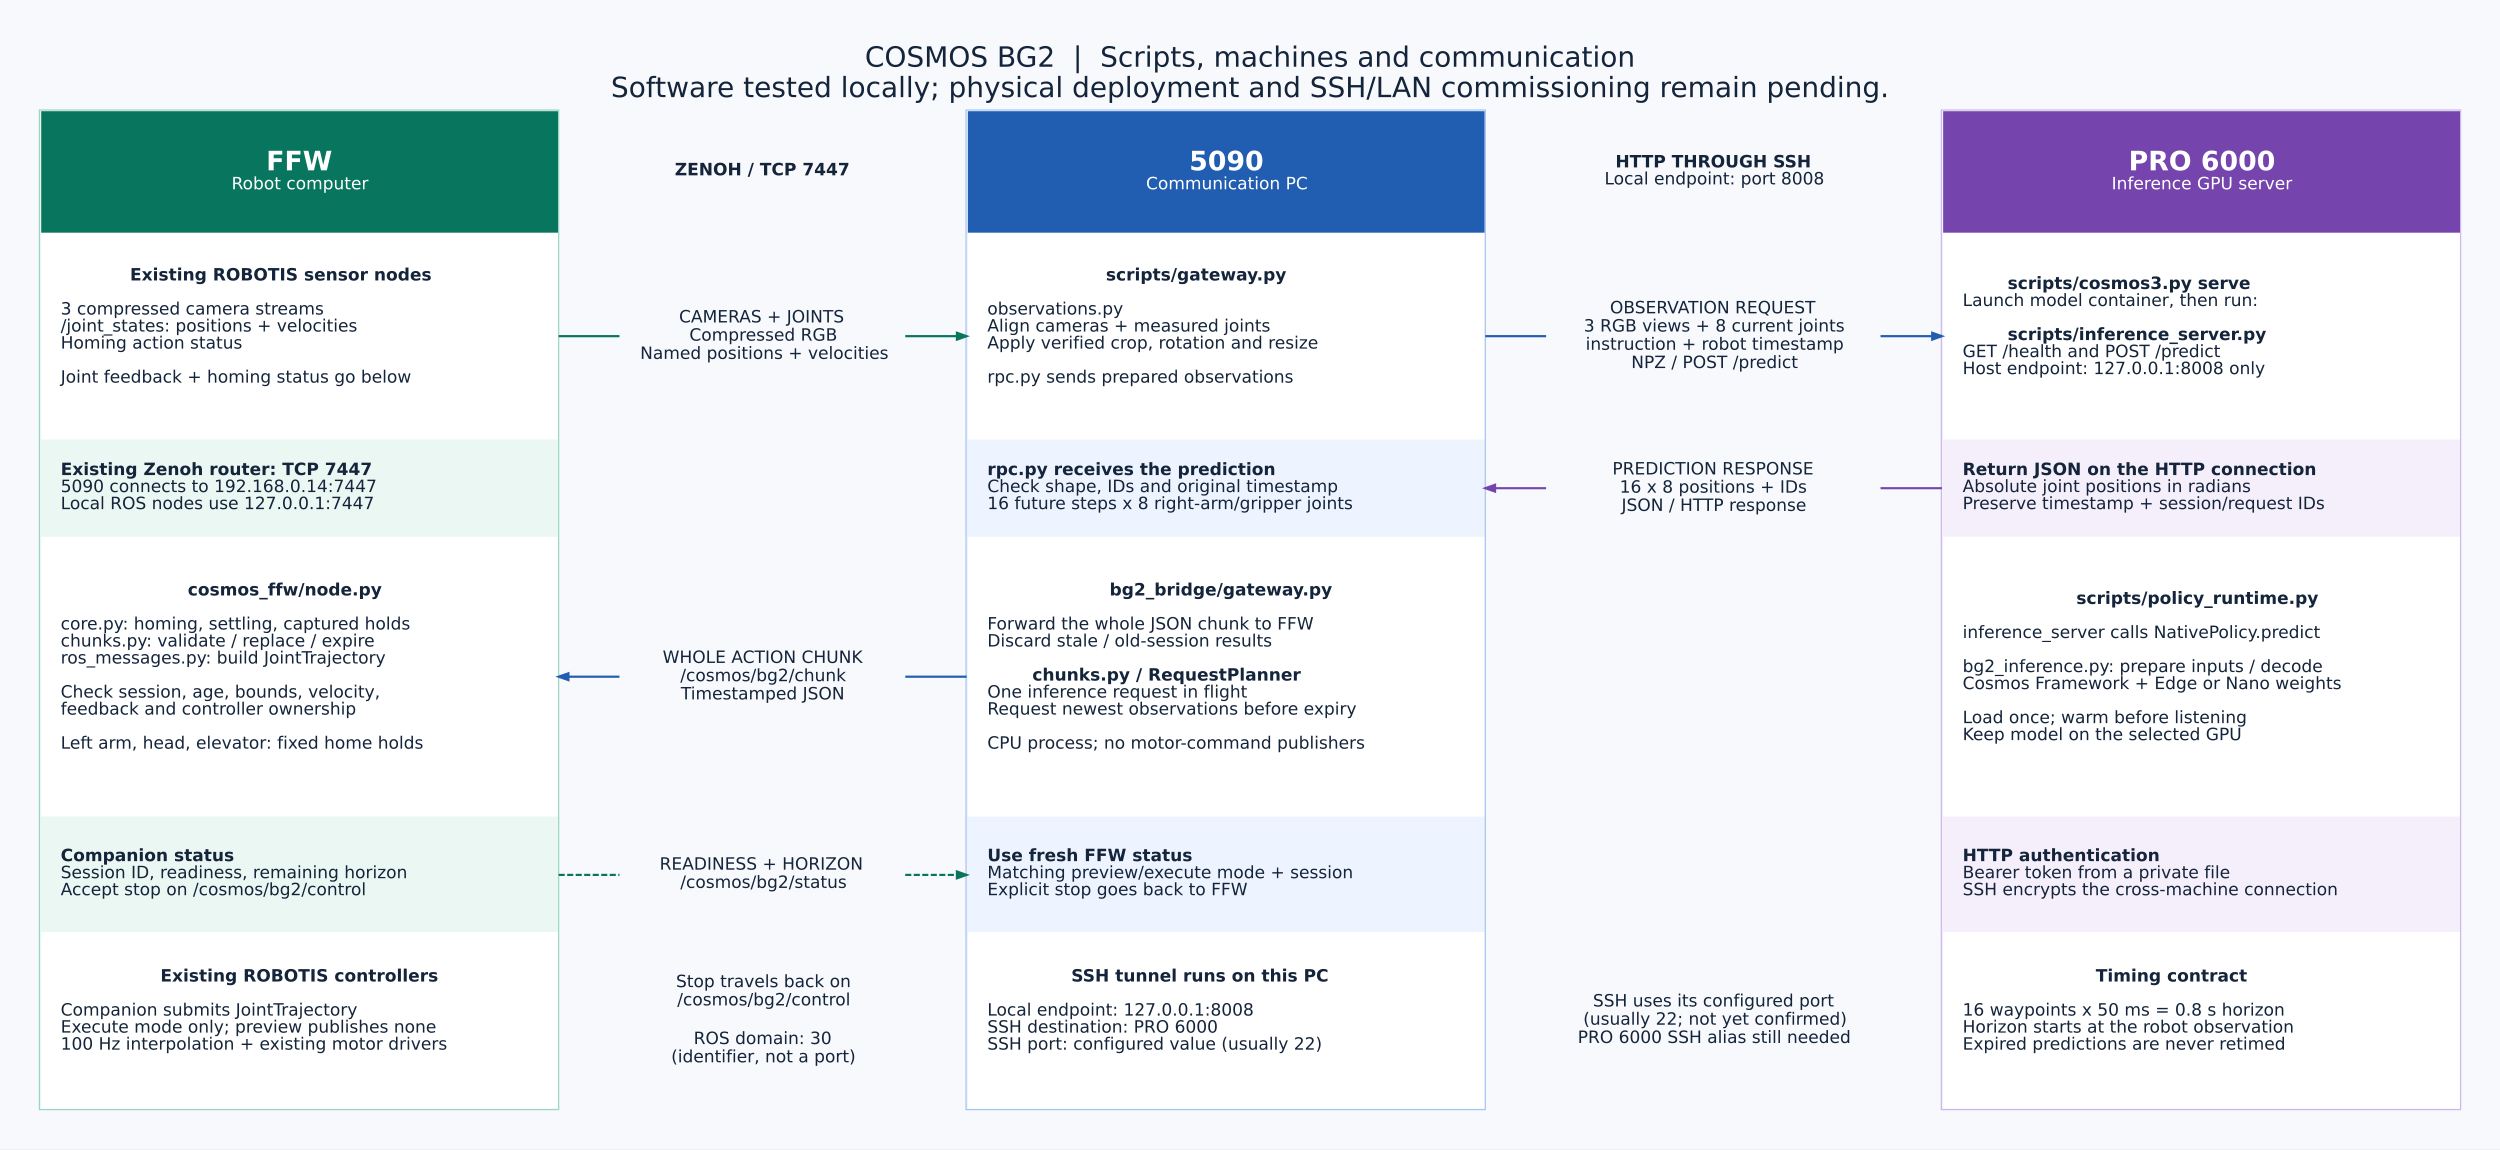
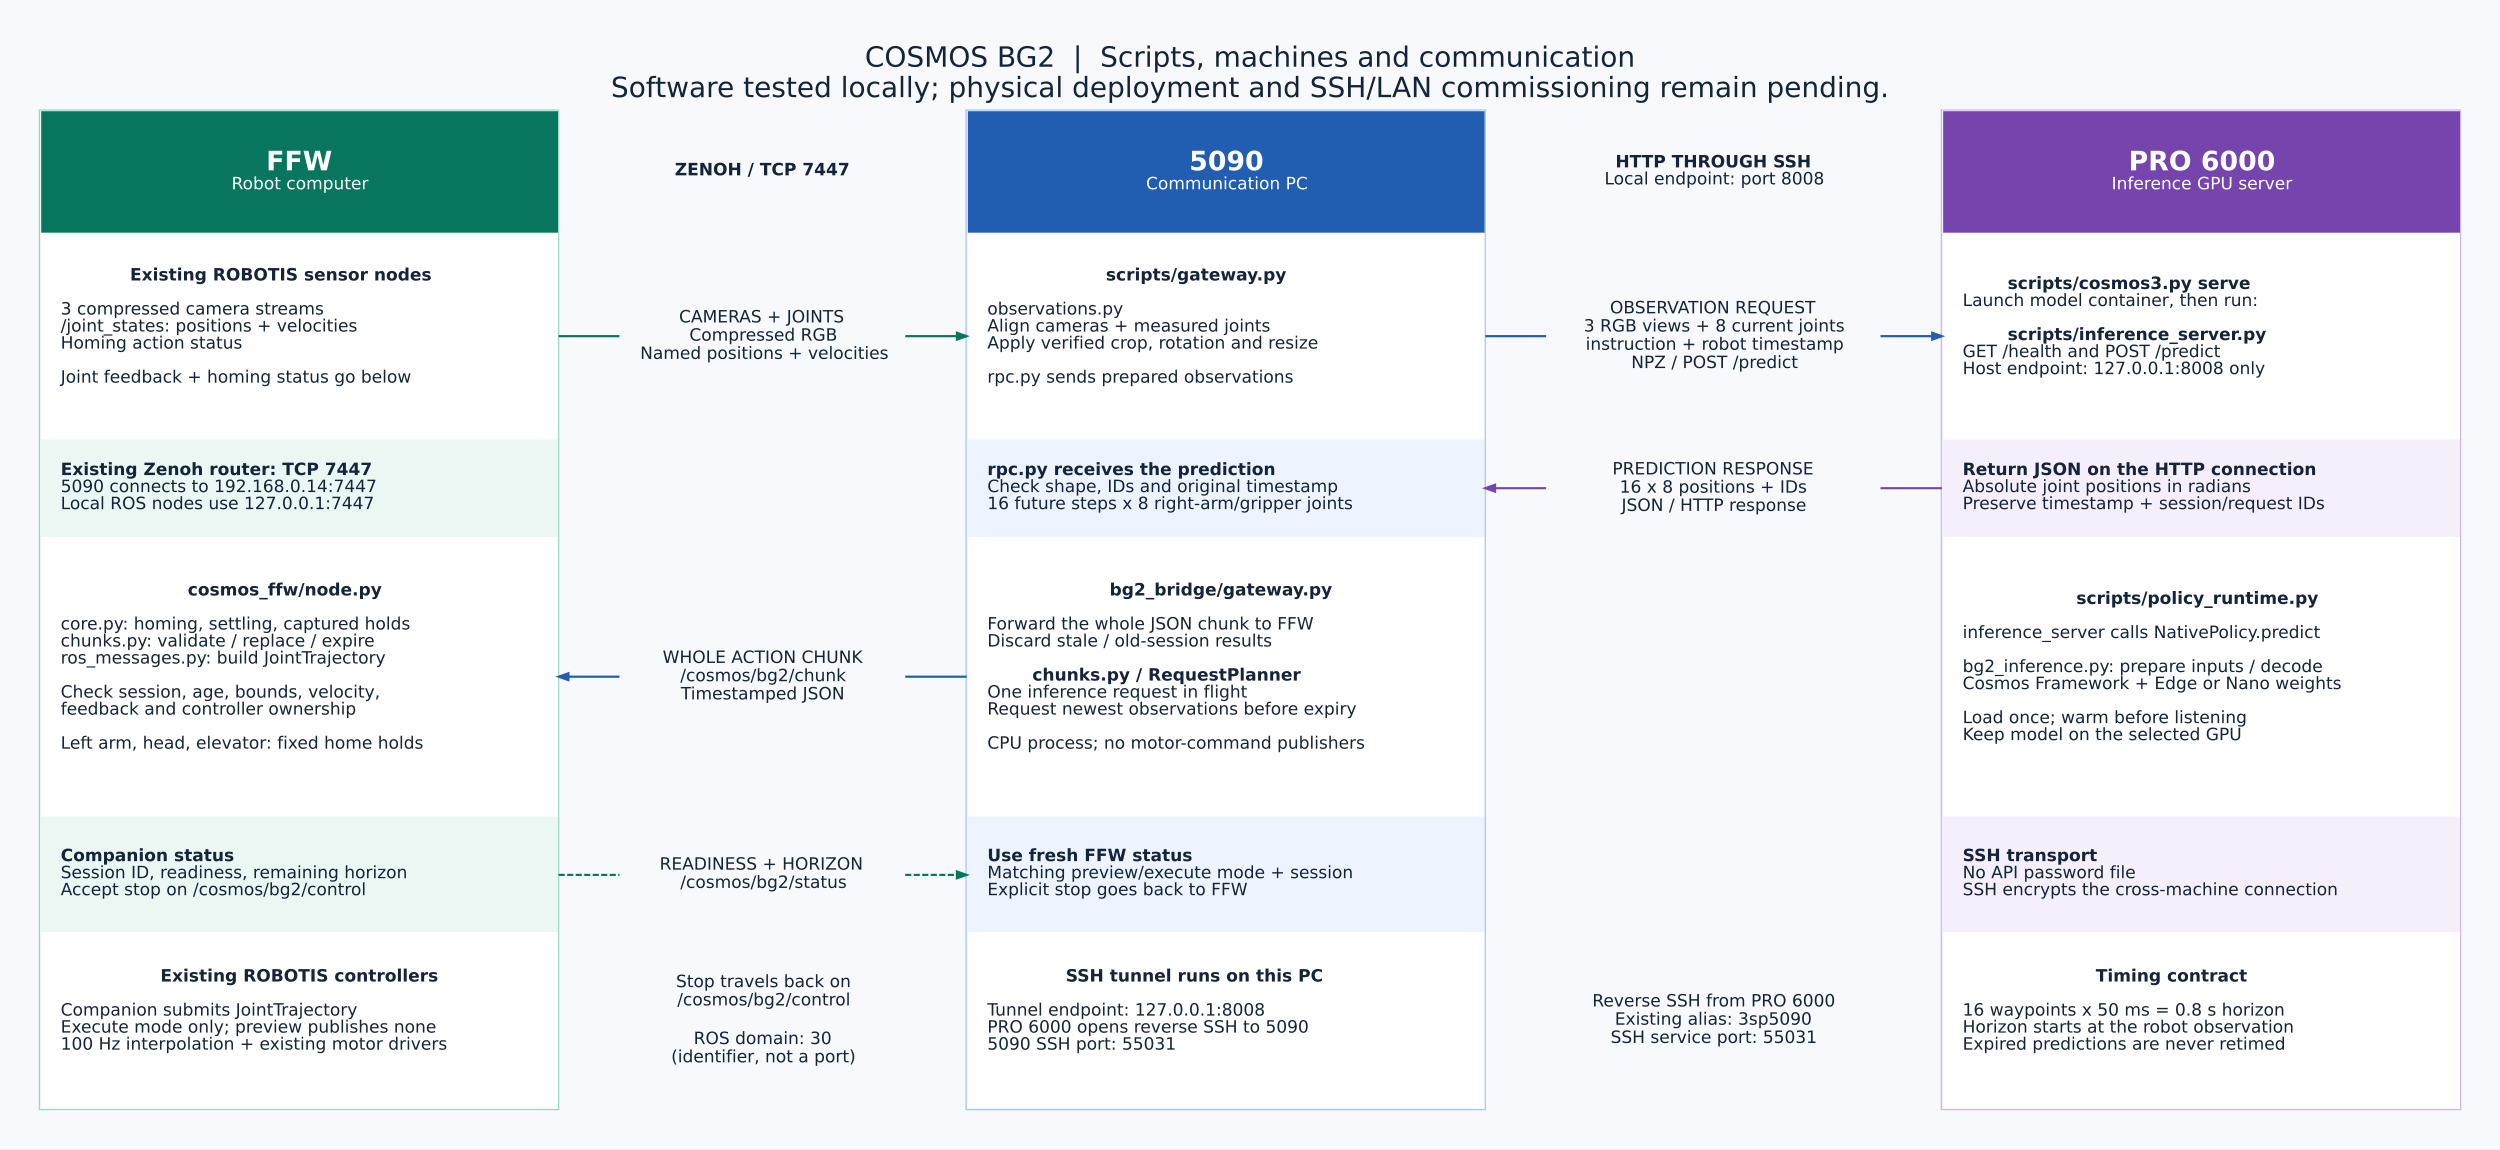
<svg xmlns="http://www.w3.org/2000/svg" width="2056pt" height="945pt" viewBox="0.00 0.00 2055.80 944.80">
  <g id="graph0" class="graph" transform="scale(1 1) rotate(0) translate(32.4 912.4)">
    <polygon fill="#f7f9fc" stroke="transparent" points="-32.4,32.4 -32.4,-912.4 2023.4,-912.4 2023.4,32.4 -32.4,32.4" />
    <text text-anchor="middle" x="995.5" y="-857.6" font-family="DejaVu Sans" font-size="23.00" fill="#14243a">COSMOS BG2  |  Scripts, machines and communication</text>
    <text text-anchor="middle" x="995.5" y="-832.6" font-family="DejaVu Sans" font-size="23.00" fill="#14243a">Software tested locally; physical deployment and SSH/LAN commissioning remain pending.</text>
    <g id="node1" class="node">
      <polygon fill="#ebf7f2" stroke="transparent" points="0,0 0,-822 427,-822 427,0 0,0" />
      <polygon fill="#08765e" stroke="transparent" points="1.5,-721 1.5,-821 426.5,-821 426.5,-721 1.5,-721" />
      <text text-anchor="start" x="186.5" y="-772.4" font-family="DejaVu Sans" font-weight="bold" font-size="22.00" fill="white">FFW</text>
      <text text-anchor="start" x="158" y="-756.8" font-family="DejaVu Sans" font-size="14.00" fill="white">Robot computer</text>
      <polygon fill="white" stroke="transparent" points="1.5,-551 1.5,-721 426.5,-721 426.5,-551 1.5,-551" />
      <text text-anchor="start" x="37.5" y="-681.8" font-family="DejaVu Sans" font-size="14.00" fill="#14243a">        </text>
      <text text-anchor="start" x="74.5" y="-681.8" font-family="DejaVu Sans" font-weight="bold" font-size="14.00" fill="#14243a">Existing ROBOTIS sensor nodes</text>
      <text text-anchor="start" x="17.5" y="-653.8" font-family="DejaVu Sans" font-size="14.00" fill="#14243a">        3 compressed camera streams</text>
      <text text-anchor="start" x="17.5" y="-639.8" font-family="DejaVu Sans" font-size="14.00" fill="#14243a">        /joint_states: positions + velocities</text>
      <text text-anchor="start" x="17.5" y="-625.8" font-family="DejaVu Sans" font-size="14.00" fill="#14243a">        Homing action status</text>
      <text text-anchor="start" x="17.5" y="-597.8" font-family="DejaVu Sans" font-size="14.00" fill="#14243a">        Joint feedback + homing status go below</text>
      <text text-anchor="start" x="165" y="-583.8" font-family="DejaVu Sans" font-size="14.00" fill="#14243a">      </text>
      <text text-anchor="start" x="17.5" y="-521.8" font-family="DejaVu Sans" font-weight="bold" font-size="14.00" fill="#14243a">Existing Zenoh router: TCP 7447</text>
      <text text-anchor="start" x="17.5" y="-507.8" font-family="DejaVu Sans" font-size="14.00" fill="#14243a">5090 connects to 192.168.0.14:7447</text>
      <text text-anchor="start" x="17.5" y="-493.8" font-family="DejaVu Sans" font-size="14.00" fill="#14243a">Local ROS nodes use 127.0.0.1:7447</text>
      <polygon fill="white" stroke="transparent" points="1.5,-241 1.5,-471 426.5,-471 426.5,-241 1.5,-241" />
      <text text-anchor="start" x="85" y="-422.8" font-family="DejaVu Sans" font-size="14.00" fill="#14243a">        </text>
      <text text-anchor="start" x="122" y="-422.8" font-family="DejaVu Sans" font-weight="bold" font-size="14.00" fill="#14243a">cosmos_ffw/node.py</text>
      <text text-anchor="start" x="17.5" y="-394.8" font-family="DejaVu Sans" font-size="14.00" fill="#14243a">        core.py: homing, settling, captured holds</text>
      <text text-anchor="start" x="17.5" y="-380.8" font-family="DejaVu Sans" font-size="14.00" fill="#14243a">        chunks.py: validate / replace / expire</text>
      <text text-anchor="start" x="17.5" y="-366.8" font-family="DejaVu Sans" font-size="14.00" fill="#14243a">        ros_messages.py: build JointTrajectory</text>
      <text text-anchor="start" x="17.5" y="-338.8" font-family="DejaVu Sans" font-size="14.00" fill="#14243a">        Check session, age, bounds, velocity,</text>
      <text text-anchor="start" x="17.5" y="-324.8" font-family="DejaVu Sans" font-size="14.00" fill="#14243a">        feedback and controller ownership</text>
      <text text-anchor="start" x="17.5" y="-296.8" font-family="DejaVu Sans" font-size="14.00" fill="#14243a">        Left arm, head, elevator: fixed home holds</text>
      <text text-anchor="start" x="168.5" y="-282.8" font-family="DejaVu Sans" font-size="14.00" fill="#14243a">      </text>
      <text text-anchor="start" x="17.5" y="-204.3" font-family="DejaVu Sans" font-weight="bold" font-size="14.00" fill="#14243a">Companion status</text>
      <text text-anchor="start" x="17.5" y="-190.3" font-family="DejaVu Sans" font-size="14.00" fill="#14243a">Session ID, readiness, remaining horizon</text>
      <text text-anchor="start" x="17.5" y="-176.3" font-family="DejaVu Sans" font-size="14.00" fill="#14243a">Accept stop on /cosmos/bg2/control</text>
      <polygon fill="white" stroke="transparent" points="1.5,-1 1.5,-146 426.5,-146 426.5,-1 1.5,-1" />
      <text text-anchor="start" x="62.5" y="-105.3" font-family="DejaVu Sans" font-size="14.00" fill="#14243a">        </text>
      <text text-anchor="start" x="99.5" y="-105.3" font-family="DejaVu Sans" font-weight="bold" font-size="14.00" fill="#14243a">Existing ROBOTIS controllers</text>
      <text text-anchor="start" x="17.5" y="-77.3" font-family="DejaVu Sans" font-size="14.00" fill="#14243a">        Companion submits JointTrajectory</text>
      <text text-anchor="start" x="17.5" y="-63.3" font-family="DejaVu Sans" font-size="14.00" fill="#14243a">        Execute mode only; preview publishes none</text>
      <text text-anchor="start" x="17.5" y="-49.3" font-family="DejaVu Sans" font-size="14.00" fill="#14243a">        100 Hz interpolation + existing motor drivers</text>
      <text text-anchor="start" x="180" y="-35.3" font-family="DejaVu Sans" font-size="14.00" fill="#14243a">      </text>
      <polygon fill="none" stroke="#9bd6c4" points="0,0 0,-822 427,-822 427,0 0,0" />
    </g>
    <g id="node4" class="node">
      <text text-anchor="start" x="522.5" y="-768.3" font-family="DejaVu Sans" font-weight="bold" font-size="14.00" fill="#14243a">ZENOH / TCP 7447</text>
      <text text-anchor="start" x="526" y="-647.3" font-family="DejaVu Sans" font-size="14.00" fill="#14243a">CAMERAS + JOINTS</text>
      <text text-anchor="start" x="534.5" y="-632.3" font-family="DejaVu Sans" font-size="14.00" fill="#14243a">Compressed RGB</text>
      <text text-anchor="start" x="494" y="-617.3" font-family="DejaVu Sans" font-size="14.00" fill="#14243a">Named positions + velocities</text>
      <text text-anchor="start" x="512.5" y="-367.3" font-family="DejaVu Sans" font-size="14.00" fill="#14243a">WHOLE ACTION CHUNK</text>
      <text text-anchor="start" x="527" y="-352.3" font-family="DejaVu Sans" font-size="14.00" fill="#14243a">/cosmos/bg2/chunk</text>
      <text text-anchor="start" x="527.5" y="-337.3" font-family="DejaVu Sans" font-size="14.00" fill="#14243a">Timestamped JSON</text>
      <text text-anchor="start" x="510" y="-197.3" font-family="DejaVu Sans" font-size="14.00" fill="#14243a">READINESS + HORIZON</text>
      <text text-anchor="start" x="527" y="-182.3" font-family="DejaVu Sans" font-size="14.00" fill="#14243a">/cosmos/bg2/status</text>
      <text text-anchor="start" x="523.5" y="-100.7" font-family="DejaVu Sans" font-size="14.00" fill="#14243a">Stop travels back on</text>
      <text text-anchor="start" x="524.5" y="-85.7" font-family="DejaVu Sans" font-size="14.00" fill="#14243a">/cosmos/bg2/control</text>
      <text text-anchor="start" x="538" y="-53.9" font-family="DejaVu Sans" font-size="14.00" fill="#14243a">ROS domain: 30</text>
      <text text-anchor="start" x="519.5" y="-38.9" font-family="DejaVu Sans" font-size="14.00" fill="#14243a">(identifier, not a port)</text>
    </g>
    <g id="edge1" class="edge">
      <path fill="none" stroke="#08765e" stroke-width="1.8" d="M427,-636C427,-636 477,-636 477,-636" />
    </g>
    <g id="edge9" class="edge">
      <path fill="none" stroke="#08765e" stroke-width="1.8" stroke-dasharray="5,2" d="M427,-193C427,-193 477,-193 477,-193" />
    </g>
    <g id="node2" class="node">
      <polygon fill="#edf4ff" stroke="transparent" points="762,0 762,-822 1189,-822 1189,0 762,0" />
      <polygon fill="#215db0" stroke="transparent" points="763.5,-721 763.5,-821 1188.5,-821 1188.5,-721 763.5,-721" />
      <text text-anchor="start" x="945.5" y="-772.4" font-family="DejaVu Sans" font-weight="bold" font-size="22.00" fill="white">5090</text>
      <text text-anchor="start" x="910" y="-756.8" font-family="DejaVu Sans" font-size="14.00" fill="white">Communication PC</text>
      <polygon fill="white" stroke="transparent" points="763.5,-551 763.5,-721 1188.5,-721 1188.5,-551 763.5,-551" />
      <text text-anchor="start" x="840" y="-681.8" font-family="DejaVu Sans" font-size="14.00" fill="#14243a">        </text>
      <text text-anchor="start" x="877" y="-681.8" font-family="DejaVu Sans" font-weight="bold" font-size="14.00" fill="#14243a">scripts/gateway.py</text>
      <text text-anchor="start" x="779.5" y="-653.8" font-family="DejaVu Sans" font-size="14.00" fill="#14243a">        observations.py</text>
      <text text-anchor="start" x="779.5" y="-639.8" font-family="DejaVu Sans" font-size="14.00" fill="#14243a">        Align cameras + measured joints</text>
      <text text-anchor="start" x="779.5" y="-625.8" font-family="DejaVu Sans" font-size="14.00" fill="#14243a">        Apply verified crop, rotation and resize</text>
      <text text-anchor="start" x="779.5" y="-597.8" font-family="DejaVu Sans" font-size="14.00" fill="#14243a">        rpc.py sends prepared observations</text>
      <text text-anchor="start" x="918.5" y="-583.8" font-family="DejaVu Sans" font-size="14.00" fill="#14243a">      </text>
      <text text-anchor="start" x="779.5" y="-521.8" font-family="DejaVu Sans" font-weight="bold" font-size="14.00" fill="#14243a">rpc.py receives the prediction</text>
      <text text-anchor="start" x="779.5" y="-507.8" font-family="DejaVu Sans" font-size="14.00" fill="#14243a">Check shape, IDs and original timestamp</text>
      <text text-anchor="start" x="779.5" y="-493.8" font-family="DejaVu Sans" font-size="14.00" fill="#14243a">16 future steps x 8 right-arm/gripper joints</text>
      <polygon fill="white" stroke="transparent" points="763.5,-241 763.5,-471 1188.5,-471 1188.5,-241 763.5,-241" />
      <text text-anchor="start" x="843" y="-422.8" font-family="DejaVu Sans" font-size="14.00" fill="#14243a">        </text>
      <text text-anchor="start" x="880" y="-422.8" font-family="DejaVu Sans" font-weight="bold" font-size="14.00" fill="#14243a">bg2_bridge/gateway.py</text>
      <text text-anchor="start" x="779.5" y="-394.8" font-family="DejaVu Sans" font-size="14.00" fill="#14243a">        Forward the whole JSON chunk to FFW</text>
      <text text-anchor="start" x="779.5" y="-380.8" font-family="DejaVu Sans" font-size="14.00" fill="#14243a">        Discard stale / old-session results</text>
      <text text-anchor="start" x="779.5" y="-352.8" font-family="DejaVu Sans" font-size="14.00" fill="#14243a">        </text>
      <text text-anchor="start" x="816.5" y="-352.8" font-family="DejaVu Sans" font-weight="bold" font-size="14.00" fill="#14243a">chunks.py / RequestPlanner</text>
      <text text-anchor="start" x="779.5" y="-338.8" font-family="DejaVu Sans" font-size="14.00" fill="#14243a">        One inference request in flight</text>
      <text text-anchor="start" x="779.5" y="-324.8" font-family="DejaVu Sans" font-size="14.00" fill="#14243a">        Request newest observations before expiry</text>
      <text text-anchor="start" x="779.5" y="-296.8" font-family="DejaVu Sans" font-size="14.00" fill="#14243a">        CPU process; no motor-command publishers</text>
      <text text-anchor="start" x="938" y="-282.8" font-family="DejaVu Sans" font-size="14.00" fill="#14243a">      </text>
      <text text-anchor="start" x="779.5" y="-204.3" font-family="DejaVu Sans" font-weight="bold" font-size="14.00" fill="#14243a">Use fresh FFW status</text>
      <text text-anchor="start" x="779.5" y="-190.3" font-family="DejaVu Sans" font-size="14.00" fill="#14243a">Matching preview/execute mode + session</text>
      <text text-anchor="start" x="779.5" y="-176.3" font-family="DejaVu Sans" font-size="14.00" fill="#14243a">Explicit stop goes back to FFW</text>
      <polygon fill="white" stroke="transparent" points="763.5,-1 763.5,-146 1188.5,-146 1188.5,-1 763.5,-1" />
-       <text text-anchor="start" x="811.5" y="-105.3" font-family="DejaVu Sans" font-size="14.00" fill="#14243a">        </text>
-       <text text-anchor="start" x="848.5" y="-105.3" font-family="DejaVu Sans" font-weight="bold" font-size="14.00" fill="#14243a">SSH tunnel runs on this PC</text>
-       <text text-anchor="start" x="779.5" y="-77.3" font-family="DejaVu Sans" font-size="14.00" fill="#14243a">        Local endpoint: 127.0.0.1:8008</text>
-       <text text-anchor="start" x="779.5" y="-63.3" font-family="DejaVu Sans" font-size="14.00" fill="#14243a">        SSH destination: PRO 6000</text>
-       <text text-anchor="start" x="779.5" y="-49.3" font-family="DejaVu Sans" font-size="14.00" fill="#14243a">        SSH port: configured value (usually 22)</text>
-       <text text-anchor="start" x="920.5" y="-35.3" font-family="DejaVu Sans" font-size="14.00" fill="#14243a">      </text>
+       <text text-anchor="start" x="807" y="-105.3" font-family="DejaVu Sans" font-size="14.00" fill="#14243a">        </text>
+       <text text-anchor="start" x="844" y="-105.3" font-family="DejaVu Sans" font-weight="bold" font-size="14.00" fill="#14243a">SSH tunnel runs on this PC</text>
+       <text text-anchor="start" x="779.5" y="-77.3" font-family="DejaVu Sans" font-size="14.00" fill="#14243a">        Tunnel endpoint: 127.0.0.1:8008</text>
+       <text text-anchor="start" x="779.5" y="-63.3" font-family="DejaVu Sans" font-size="14.00" fill="#14243a">        PRO 6000 opens reverse SSH to 5090</text>
+       <text text-anchor="start" x="779.5" y="-49.3" font-family="DejaVu Sans" font-size="14.00" fill="#14243a">        5090 SSH port: 55031</text>
+       <text text-anchor="start" x="916" y="-35.3" font-family="DejaVu Sans" font-size="14.00" fill="#14243a">      </text>
      <polygon fill="none" stroke="#a7c6f2" points="762,0 762,-822 1189,-822 1189,0 762,0" />
    </g>
    <g id="edge7" class="edge">
      <path fill="none" stroke="#215db0" stroke-width="1.8" d="M762.5,-356C762.5,-356 712,-356 712,-356" />
    </g>
    <g id="node5" class="node">
      <text text-anchor="start" x="1296" y="-774.8" font-family="DejaVu Sans" font-weight="bold" font-size="14.00" fill="#14243a">HTTP THROUGH SSH</text>
      <text text-anchor="start" x="1287" y="-760.8" font-family="DejaVu Sans" font-size="14.00" fill="#14243a">Local endpoint: port 8008</text>
      <text text-anchor="start" x="1291.5" y="-654.8" font-family="DejaVu Sans" font-size="14.00" fill="#14243a">OBSERVATION REQUEST</text>
      <text text-anchor="start" x="1270" y="-639.8" font-family="DejaVu Sans" font-size="14.00" fill="#14243a">3 RGB views + 8 current joints</text>
      <text text-anchor="start" x="1271.5" y="-624.8" font-family="DejaVu Sans" font-size="14.00" fill="#14243a">instruction + robot timestamp</text>
      <text text-anchor="start" x="1309" y="-609.8" font-family="DejaVu Sans" font-size="14.00" fill="#14243a">NPZ / POST /predict</text>
      <text text-anchor="start" x="1293.5" y="-522.3" font-family="DejaVu Sans" font-size="14.00" fill="#14243a">PREDICTION RESPONSE</text>
      <text text-anchor="start" x="1299.5" y="-507.3" font-family="DejaVu Sans" font-size="14.00" fill="#14243a">16 x 8 positions + IDs</text>
      <text text-anchor="start" x="1301" y="-492.3" font-family="DejaVu Sans" font-size="14.00" fill="#14243a">JSON / HTTP response</text>
-       <text text-anchor="start" x="1277.5" y="-84.8" font-family="DejaVu Sans" font-size="14.00" fill="#14243a">SSH uses its configured port</text>
-       <text text-anchor="start" x="1269.5" y="-69.8" font-family="DejaVu Sans" font-size="14.00" fill="#14243a">(usually 22; not yet confirmed)</text>
-       <text text-anchor="start" x="1265" y="-54.8" font-family="DejaVu Sans" font-size="14.00" fill="#14243a">PRO 6000 SSH alias still needed</text>
+       <text text-anchor="start" x="1277" y="-84.8" font-family="DejaVu Sans" font-size="14.00" fill="#14243a">Reverse SSH from PRO 6000</text>
+       <text text-anchor="start" x="1295.5" y="-69.8" font-family="DejaVu Sans" font-size="14.00" fill="#14243a">Existing alias: 3sp5090</text>
+       <text text-anchor="start" x="1292" y="-54.8" font-family="DejaVu Sans" font-size="14.00" fill="#14243a">SSH service port: 55031</text>
    </g>
    <g id="edge3" class="edge">
      <path fill="none" stroke="#215db0" stroke-width="1.8" d="M1189,-636C1189,-636 1239,-636 1239,-636" />
    </g>
    <g id="node3" class="node">
      <polygon fill="#f5effb" stroke="transparent" points="1564,0 1564,-822 1991,-822 1991,0 1564,0" />
      <polygon fill="#7544ad" stroke="transparent" points="1565.5,-721 1565.5,-821 1990.5,-821 1990.5,-721 1565.5,-721" />
      <text text-anchor="start" x="1718" y="-772.4" font-family="DejaVu Sans" font-weight="bold" font-size="22.00" fill="white">PRO 6000</text>
      <text text-anchor="start" x="1704" y="-756.8" font-family="DejaVu Sans" font-size="14.00" fill="white">Inference GPU server</text>
      <polygon fill="white" stroke="transparent" points="1565.5,-551 1565.5,-721 1990.5,-721 1990.5,-551 1565.5,-551" />
      <text text-anchor="start" x="1581.5" y="-674.8" font-family="DejaVu Sans" font-size="14.00" fill="#14243a">        </text>
      <text text-anchor="start" x="1618.5" y="-674.8" font-family="DejaVu Sans" font-weight="bold" font-size="14.00" fill="#14243a">scripts/cosmos3.py serve</text>
      <text text-anchor="start" x="1581.5" y="-660.8" font-family="DejaVu Sans" font-size="14.00" fill="#14243a">        Launch model container, then run:</text>
      <text text-anchor="start" x="1581.5" y="-632.8" font-family="DejaVu Sans" font-size="14.00" fill="#14243a">        </text>
      <text text-anchor="start" x="1618.5" y="-632.8" font-family="DejaVu Sans" font-weight="bold" font-size="14.00" fill="#14243a">scripts/inference_server.py</text>
      <text text-anchor="start" x="1581.5" y="-618.8" font-family="DejaVu Sans" font-size="14.00" fill="#14243a">        GET /health and POST /predict</text>
      <text text-anchor="start" x="1581.5" y="-604.8" font-family="DejaVu Sans" font-size="14.00" fill="#14243a">        Host endpoint: 127.0.0.1:8008 only</text>
      <text text-anchor="start" x="1710" y="-590.8" font-family="DejaVu Sans" font-size="14.00" fill="#14243a">      </text>
      <text text-anchor="start" x="1581.5" y="-521.8" font-family="DejaVu Sans" font-weight="bold" font-size="14.00" fill="#14243a">Return JSON on the HTTP connection</text>
      <text text-anchor="start" x="1581.5" y="-507.8" font-family="DejaVu Sans" font-size="14.00" fill="#14243a">Absolute joint positions in radians</text>
      <text text-anchor="start" x="1581.5" y="-493.8" font-family="DejaVu Sans" font-size="14.00" fill="#14243a">Preserve timestamp + session/request IDs</text>
      <polygon fill="white" stroke="transparent" points="1565.5,-241 1565.5,-471 1990.5,-471 1990.5,-241 1565.5,-241" />
      <text text-anchor="start" x="1638" y="-415.8" font-family="DejaVu Sans" font-size="14.00" fill="#14243a">        </text>
      <text text-anchor="start" x="1675" y="-415.8" font-family="DejaVu Sans" font-weight="bold" font-size="14.00" fill="#14243a">scripts/policy_runtime.py</text>
      <text text-anchor="start" x="1581.5" y="-387.8" font-family="DejaVu Sans" font-size="14.00" fill="#14243a">        inference_server calls NativePolicy.predict</text>
      <text text-anchor="start" x="1581.5" y="-359.8" font-family="DejaVu Sans" font-size="14.00" fill="#14243a">        bg2_inference.py: prepare inputs / decode</text>
      <text text-anchor="start" x="1581.5" y="-345.8" font-family="DejaVu Sans" font-size="14.00" fill="#14243a">        Cosmos Framework + Edge or Nano weights</text>
      <text text-anchor="start" x="1581.5" y="-317.8" font-family="DejaVu Sans" font-size="14.00" fill="#14243a">        Load once; warm before listening</text>
      <text text-anchor="start" x="1581.5" y="-303.8" font-family="DejaVu Sans" font-size="14.00" fill="#14243a">        Keep model on the selected GPU</text>
      <text text-anchor="start" x="1740.5" y="-289.8" font-family="DejaVu Sans" font-size="14.00" fill="#14243a">      </text>
-       <text text-anchor="start" x="1581.5" y="-204.3" font-family="DejaVu Sans" font-weight="bold" font-size="14.00" fill="#14243a">HTTP authentication</text>
-       <text text-anchor="start" x="1581.5" y="-190.3" font-family="DejaVu Sans" font-size="14.00" fill="#14243a">Bearer token from a private file</text>
+       <text text-anchor="start" x="1581.5" y="-204.3" font-family="DejaVu Sans" font-weight="bold" font-size="14.00" fill="#14243a">SSH transport</text>
+       <text text-anchor="start" x="1581.5" y="-190.3" font-family="DejaVu Sans" font-size="14.00" fill="#14243a">No API password file</text>
      <text text-anchor="start" x="1581.5" y="-176.3" font-family="DejaVu Sans" font-size="14.00" fill="#14243a">SSH encrypts the cross-machine connection</text>
      <polygon fill="white" stroke="transparent" points="1565.5,-1 1565.5,-146 1990.5,-146 1990.5,-1 1565.5,-1" />
      <text text-anchor="start" x="1654" y="-105.3" font-family="DejaVu Sans" font-size="14.00" fill="#14243a">        </text>
      <text text-anchor="start" x="1691" y="-105.3" font-family="DejaVu Sans" font-weight="bold" font-size="14.00" fill="#14243a">Timing contract</text>
      <text text-anchor="start" x="1581.5" y="-77.3" font-family="DejaVu Sans" font-size="14.00" fill="#14243a">        16 waypoints x 50 ms = 0.8 s horizon</text>
      <text text-anchor="start" x="1581.5" y="-63.3" font-family="DejaVu Sans" font-size="14.00" fill="#14243a">        Horizon starts at the robot observation</text>
      <text text-anchor="start" x="1581.5" y="-49.3" font-family="DejaVu Sans" font-size="14.00" fill="#14243a">        Expired predictions are never retimed</text>
      <text text-anchor="start" x="1720.5" y="-35.3" font-family="DejaVu Sans" font-size="14.00" fill="#14243a">      </text>
      <polygon fill="none" stroke="#ceb7ec" points="1564,0 1564,-822 1991,-822 1991,0 1564,0" />
    </g>
    <g id="edge5" class="edge">
      <path fill="none" stroke="#7544ad" stroke-width="1.8" d="M1564.5,-511C1564.5,-511 1514,-511 1514,-511" />
    </g>
    <g id="edge8" class="edge">
      <path fill="none" stroke="#215db0" stroke-width="1.8" d="M477,-356C477,-356 449.46,-356 435.26,-356" />
      <polygon fill="#215db0" stroke="#215db0" stroke-width="1.8" points="435,-353.2 427,-356 435,-358.8 435,-353.2" />
    </g>
    <g id="edge2" class="edge">
      <path fill="none" stroke="#08765e" stroke-width="1.8" d="M712,-636C712,-636 739.82,-636 754.16,-636" />
      <polygon fill="#08765e" stroke="#08765e" stroke-width="1.8" points="754.5,-638.8 762.5,-636 754.5,-633.2 754.5,-638.8" />
    </g>
    <g id="edge10" class="edge">
      <path fill="none" stroke="#08765e" stroke-width="1.8" stroke-dasharray="5,2" d="M712,-193C712,-193 739.82,-193 754.16,-193" />
      <polygon fill="#08765e" stroke="#08765e" stroke-width="1.8" points="754.5,-195.8 762.5,-193 754.5,-190.2 754.5,-195.8" />
    </g>
    <g id="edge6" class="edge">
      <path fill="none" stroke="#7544ad" stroke-width="1.8" d="M1239,-511C1239,-511 1211.46,-511 1197.26,-511" />
      <polygon fill="#7544ad" stroke="#7544ad" stroke-width="1.8" points="1197,-508.2 1189,-511 1197,-513.8 1197,-508.2" />
    </g>
    <g id="edge4" class="edge">
      <path fill="none" stroke="#215db0" stroke-width="1.8" d="M1514,-636C1514,-636 1541.82,-636 1556.16,-636" />
      <polygon fill="#215db0" stroke="#215db0" stroke-width="1.8" points="1556.5,-638.8 1564.5,-636 1556.5,-633.2 1556.5,-638.8" />
    </g>
  </g>
</svg>
